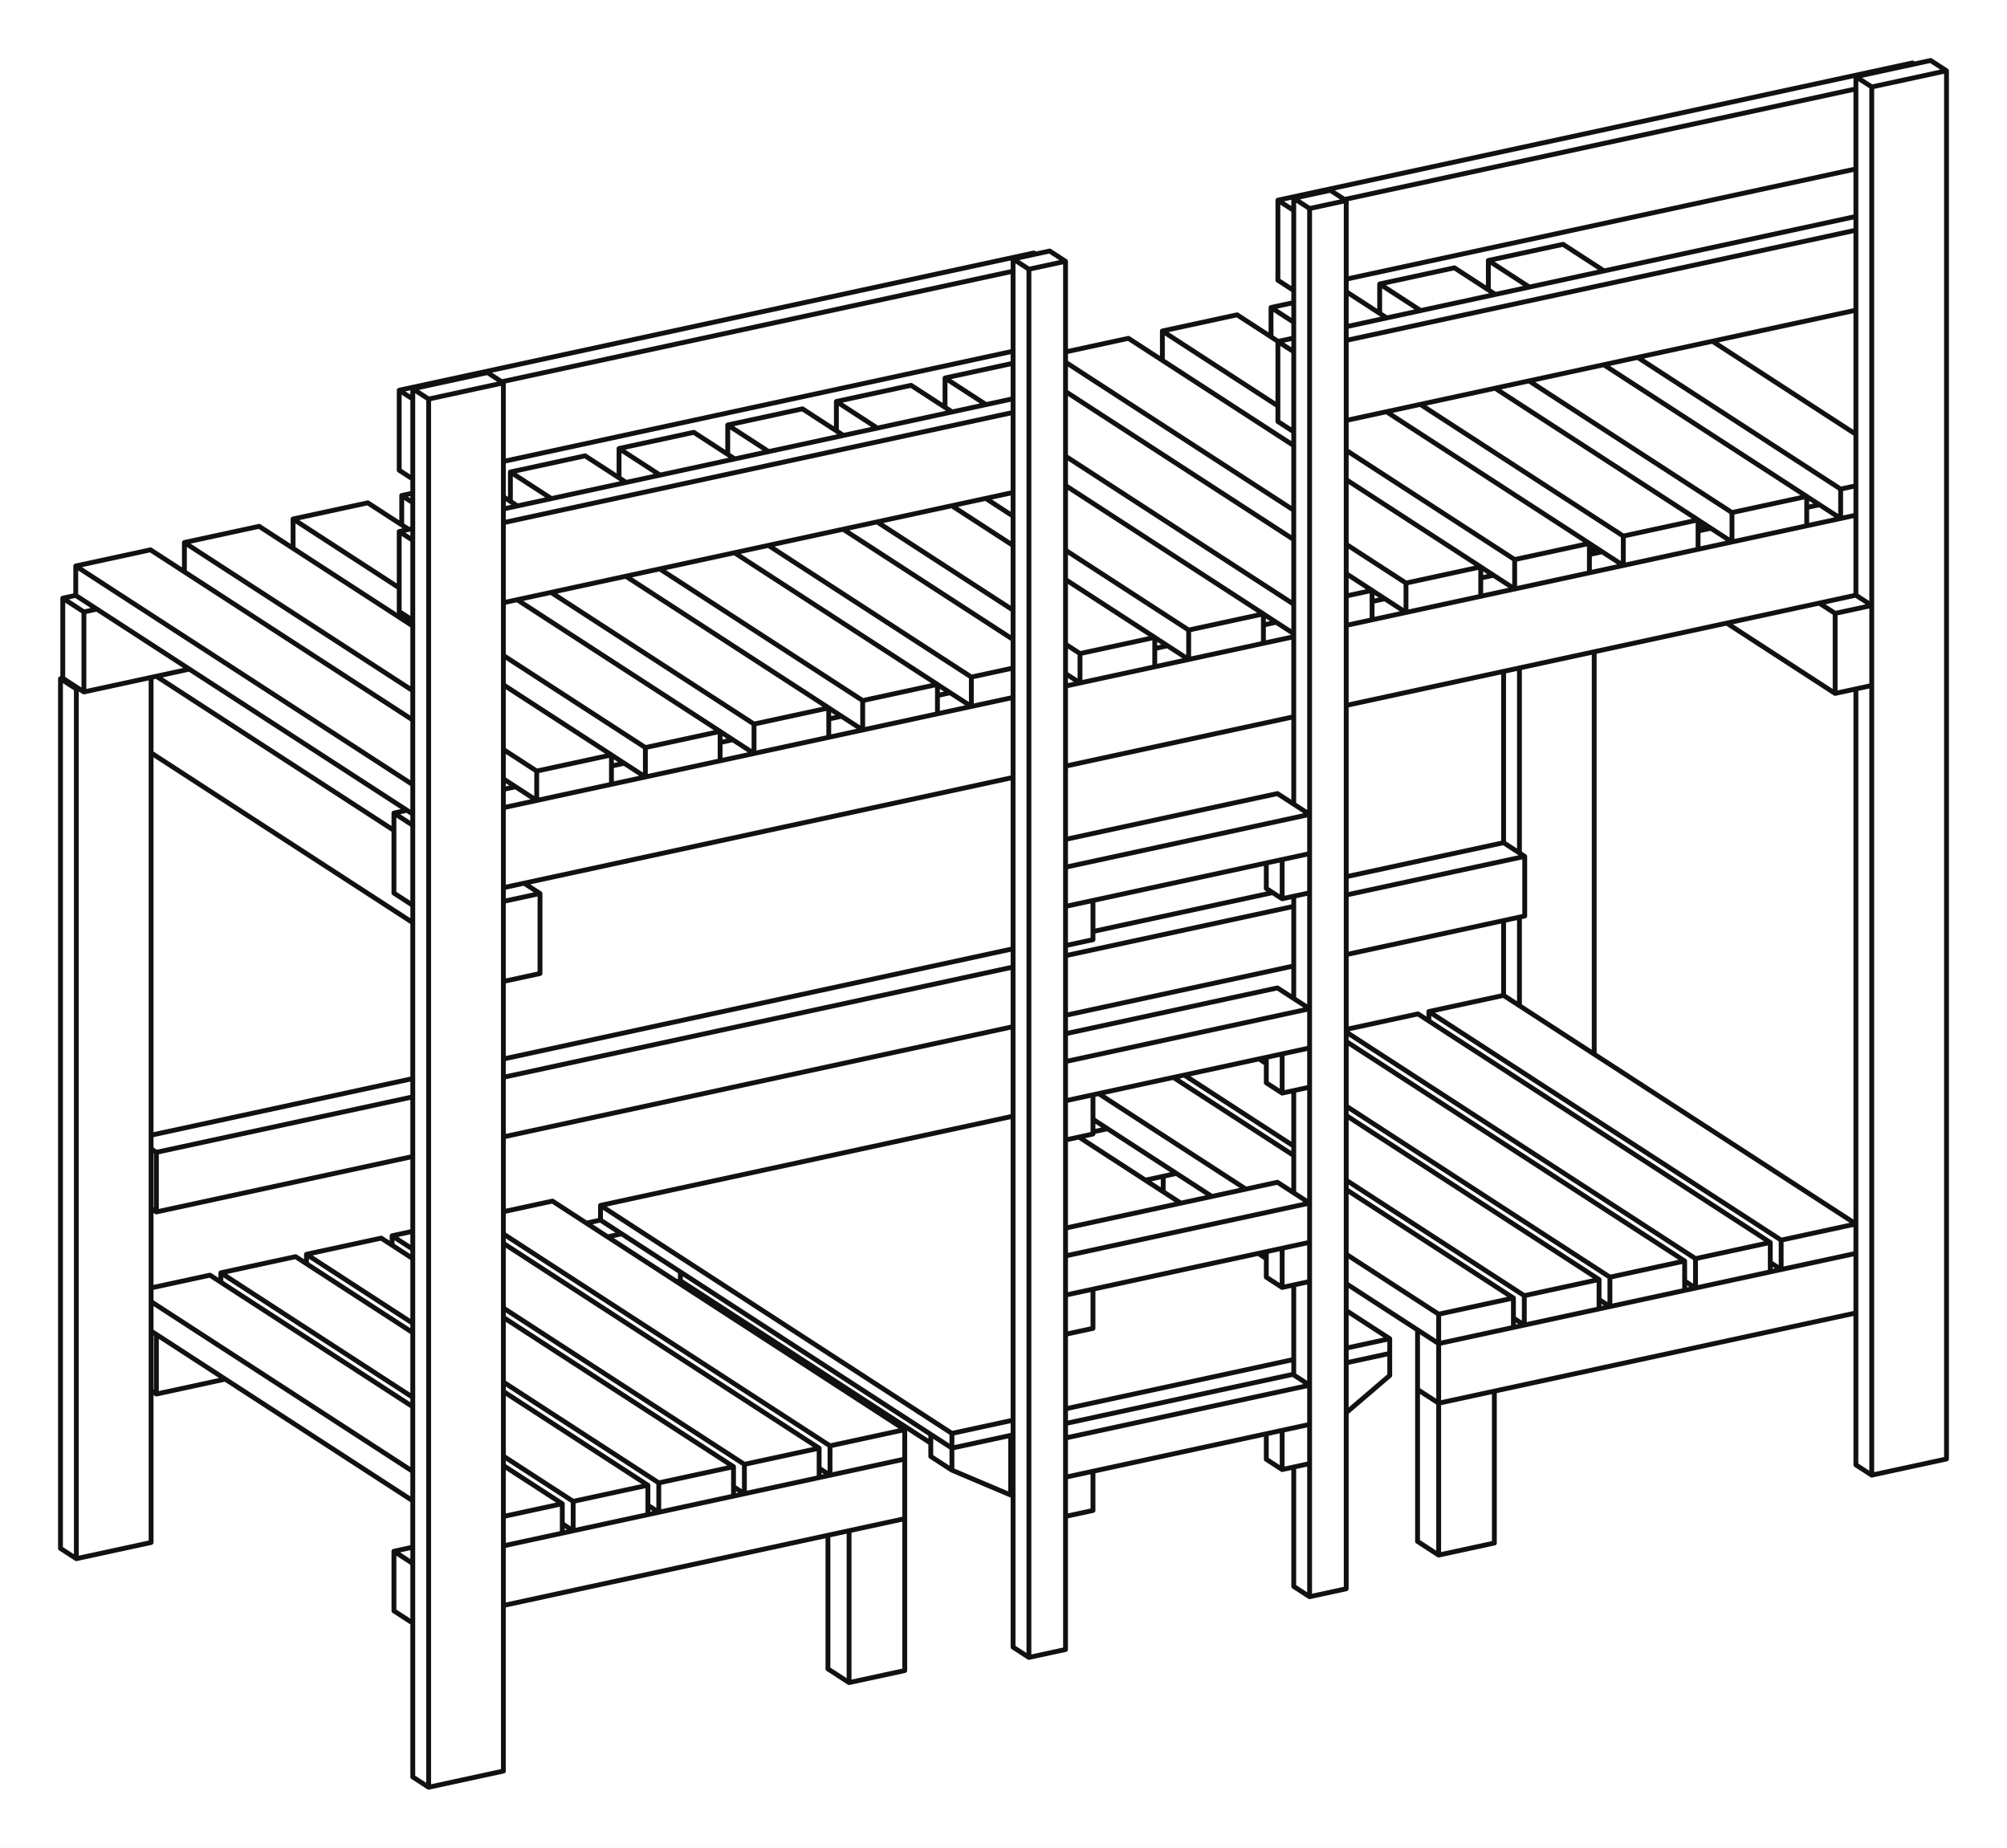
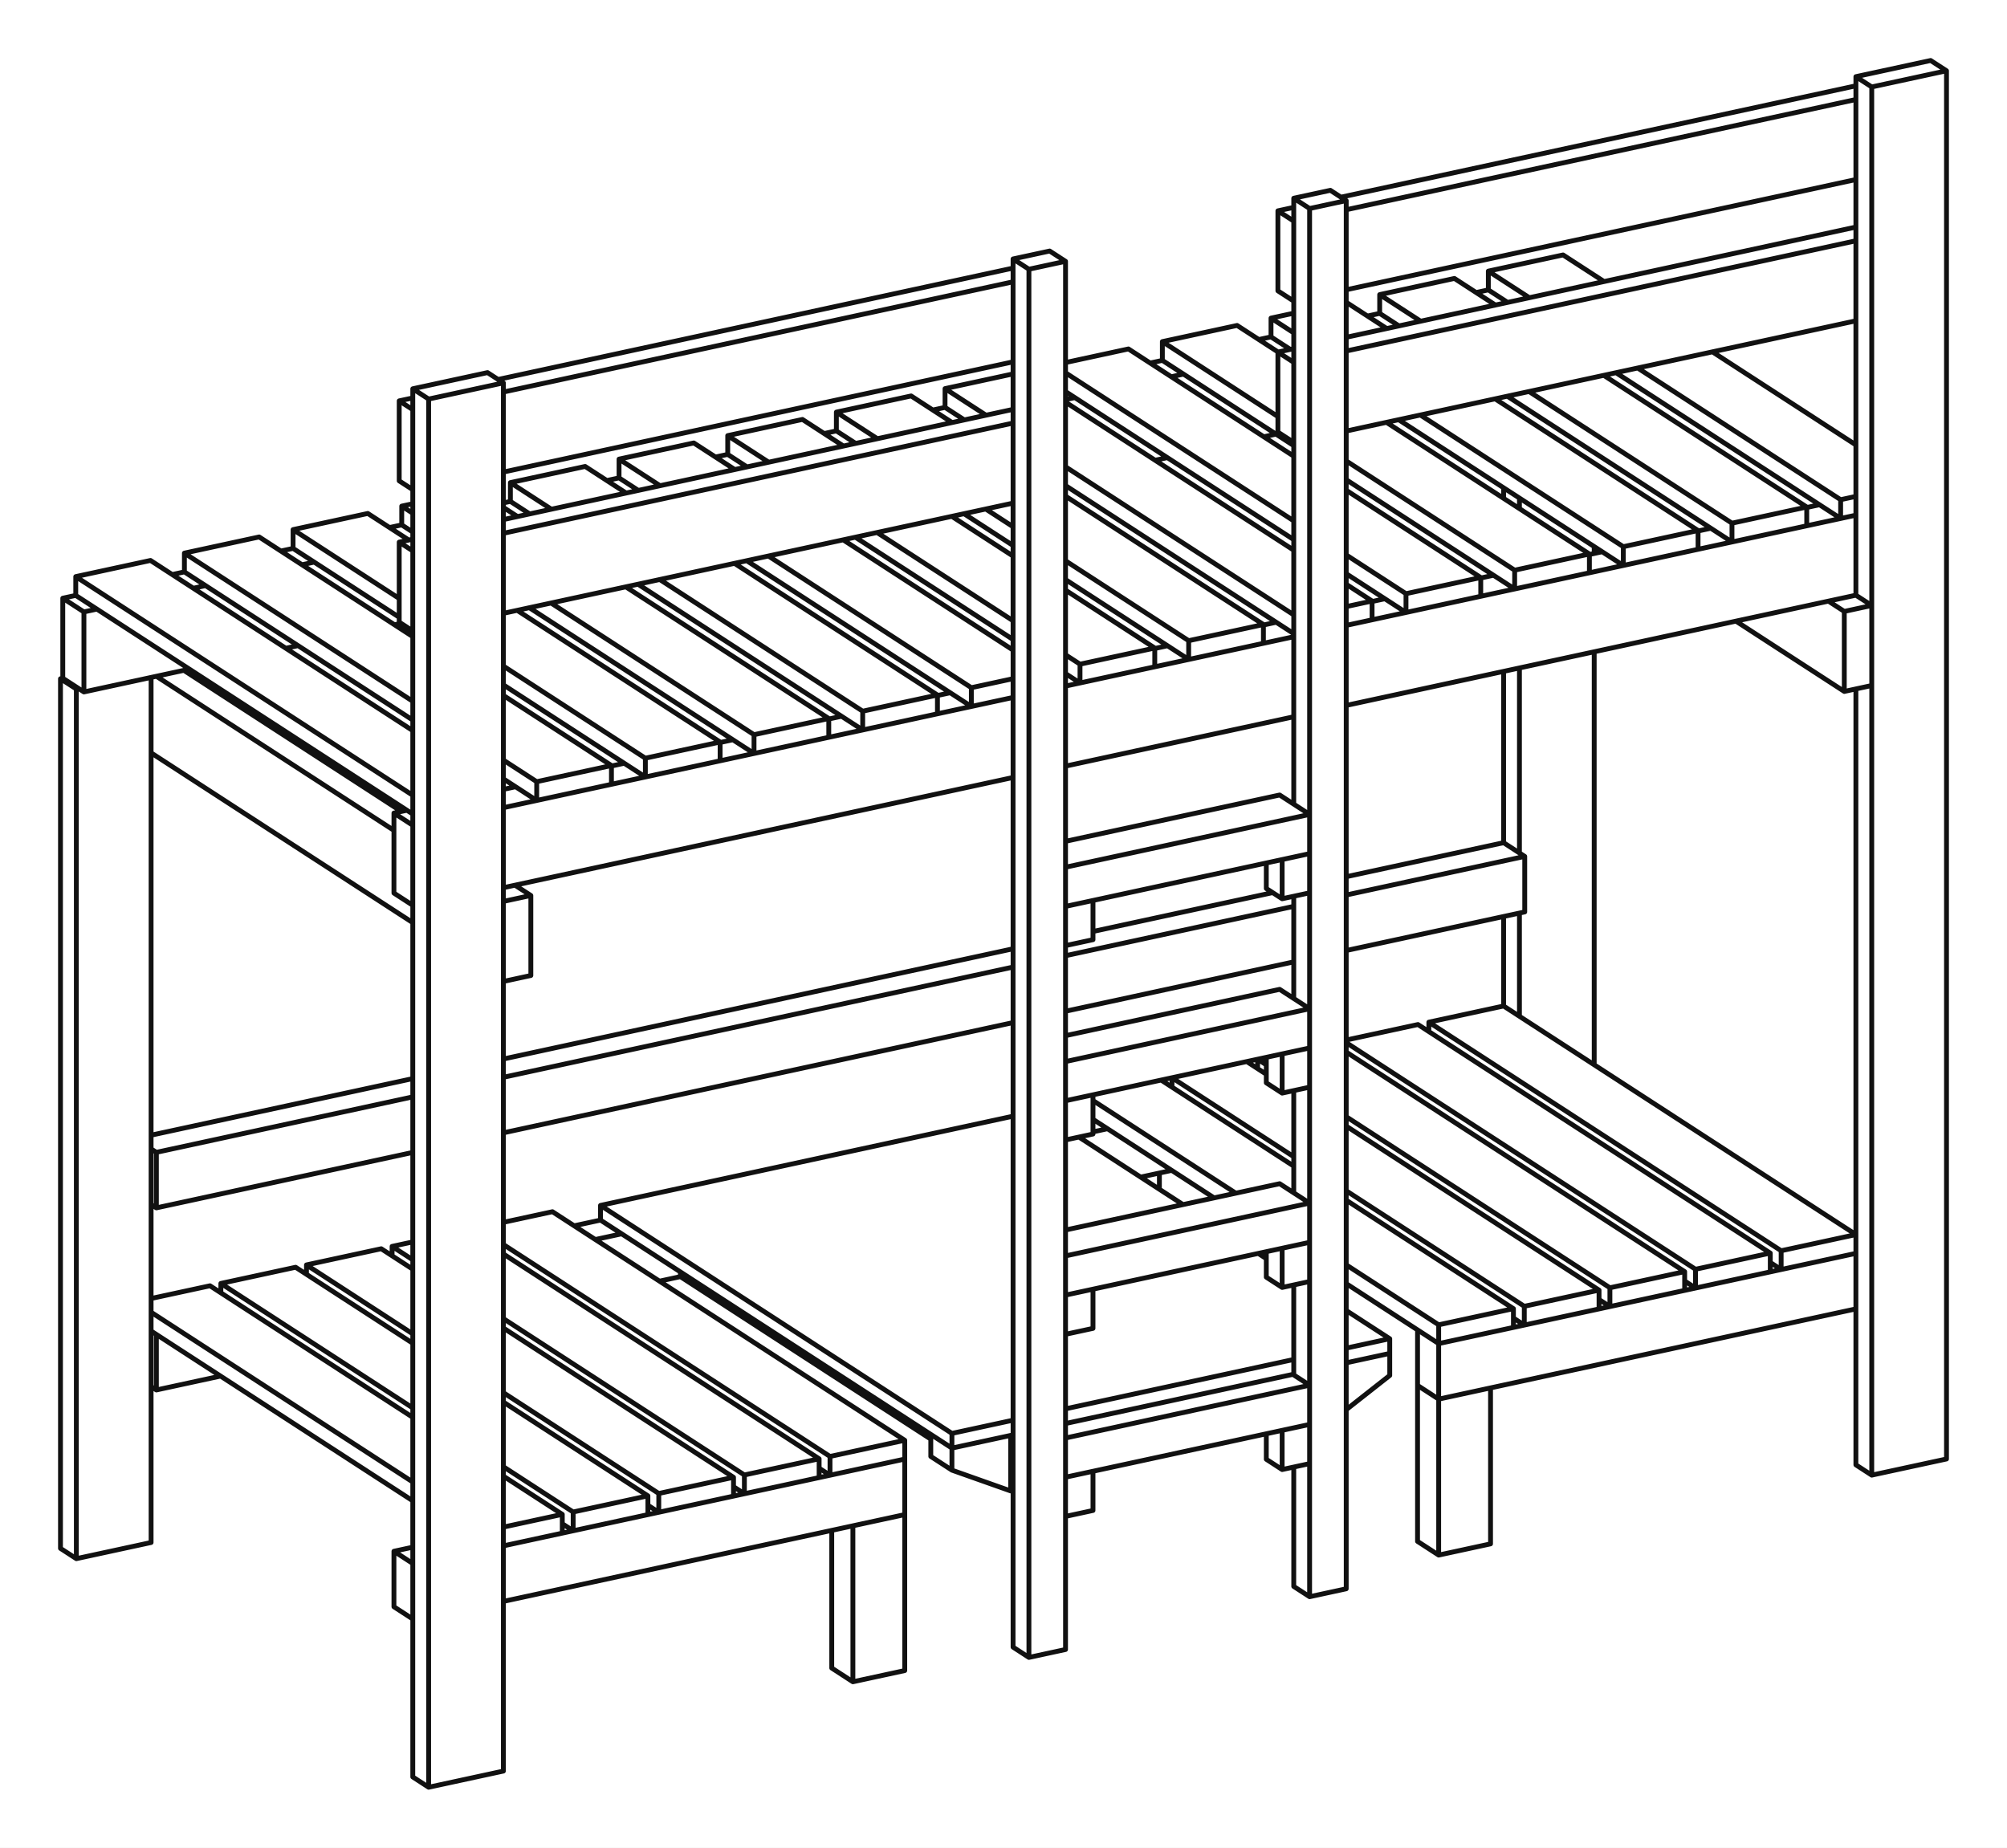
<svg xmlns="http://www.w3.org/2000/svg" viewBox="-1139.38 -919.23 2278.77 2098">
  <rect x="-1139.38" y="-919.23" width="2278.77" height="2098" fill="#ffffff" />
-   <path d="M-1068.1,-149.15 L-1068.1,-240.01 M-1068.1,-240.01 L-1044.1,-224.44 M-1044.1,-133.57 L-1044.1,-224.44 M-1068.1,-149.15 L-1044.1,-133.57 M-1053.37,-243.19 L-1068.1,-240.01 M-924.34,-159.47 L-1044.1,-133.57 M-1029.37,-227.62 L-1044.1,-224.44 M-692.1,94.82 L-692.1,3.95 M-692.1,3.95 L-670.7,17.84 M-692.1,94.82 L-670.7,108.7 M926.5,-346.12 L912,-342.98 M803.13,-319.43 L788.62,-316.3 M679.75,-292.75 L665.25,-289.61 M556.38,-266.07 L541.87,-262.93 M433,-239.38 L418.5,-236.25 M309.63,-212.7 L295.12,-209.56 M186.25,-186.02 L171.75,-182.88 M-60.5,-132.65 L-75,-129.51 M-183.87,-105.97 L-198.38,-102.83 M-307.25,-79.28 L-321.75,-76.15 M-430.62,-52.6 L-445.13,-49.46 M-554,-25.92 L-567.82,-22.93 M-677.37,0.77 L-692.1,3.95 M967.82,-243.43 L389.13,-118.27 M329.56,-105.39 L70.44,-49.34 M10.87,-36.46 L-567.82,88.7 M967.82,-334.29 L389.13,-209.13 M329.56,-196.25 L70.44,-140.21 M10.87,-127.32 L-567.82,-2.16 M635.37,-641.81 L681.92,-611.62 M804.95,-531.79 L967.82,-426.11 M550.5,-590.15 L550.5,-623.46 M550.5,-623.46 L597.05,-593.26 M720.08,-513.43 L950.5,-363.92 M950.5,-330.55 L950.5,-363.92 M912,-355.53 L950.5,-330.55 M635.37,-641.81 L550.5,-623.46 M967.82,-334.29 L950.5,-330.55 M967.82,-367.67 L950.5,-363.92 M512,-615.13 L558.54,-584.93 M681.57,-505.1 L912,-355.6 M912,-322.22 L912,-355.6 M427.13,-563.46 L427.13,-596.78 M427.13,-596.78 L473.67,-566.58 M596.7,-486.75 L827.13,-337.24 M827.13,-303.86 L827.13,-337.24 M788.62,-328.85 L827.13,-303.86 M512,-615.13 L427.13,-596.78 M912,-322.22 L827.13,-303.86 M912,-355.6 L827.13,-337.24 M389.13,-588.12 L435.17,-558.25 M558.2,-478.42 L788.62,-328.91 M788.62,-295.53 L788.62,-328.91 M303.75,-536.78 L303.75,-570.09 M303.75,-570.09 L329.56,-553.35 M473.33,-460.07 L703.75,-310.56 M703.75,-277.18 L703.75,-310.56 M665.25,-302.16 L703.75,-277.18 M329.56,-575.67 L303.75,-570.09 M788.62,-295.53 L703.75,-277.18 M788.62,-328.91 L703.75,-310.56 M265.25,-561.76 L311.79,-531.56 M434.82,-451.74 L665.25,-302.23 M665.25,-268.85 L665.25,-302.23 M180.38,-510.1 L180.38,-543.41 M180.38,-543.41 L311.56,-458.29 M389.13,-407.96 L580.38,-283.87 M580.38,-250.49 L580.38,-283.87 M541.87,-275.48 L580.38,-250.49 M265.25,-561.76 L180.38,-543.41 M665.25,-268.85 L580.38,-250.49 M665.25,-302.23 L580.38,-283.87 M141.87,-535.08 L329.56,-413.3 M389.13,-374.65 L541.87,-275.55 M541.87,-242.17 L541.87,-275.55 M70.44,-508.01 L329.56,-339.88 M389.13,-301.23 L457,-257.19 M457,-223.81 L457,-257.19 M418.5,-248.79 L457,-223.81 M141.87,-535.08 L70.44,-519.63 M541.87,-242.17 L457,-223.81 M541.87,-275.55 L457,-257.19 M70.44,-474.7 L329.56,-306.57 M389.13,-267.92 L418.5,-248.86 M418.5,-215.48 L418.5,-248.86 M-66.37,-456.73 L-66.37,-490.04 M-66.37,-490.04 L-19.83,-459.84 M70.44,-401.28 L329.56,-233.14 M295.12,-222.11 L329.56,-199.76 M10.87,-506.75 L-66.37,-490.04 M418.5,-215.48 L389.13,-209.13 M418.5,-248.86 L389.13,-242.51 M-104.88,-481.71 L-58.33,-451.51 M70.44,-367.96 L295.12,-222.18 M295.12,-188.8 L295.12,-222.18 M-189.75,-430.05 L-189.75,-463.36 M-189.75,-463.36 L-143.2,-433.16 M-20.17,-353.33 L10.87,-333.19 M70.44,-294.54 L210.25,-203.82 M210.25,-170.44 L210.25,-203.82 M171.75,-195.43 L210.25,-170.44 M-104.88,-481.71 L-189.75,-463.36 M295.12,-188.8 L210.25,-170.44 M295.12,-222.18 L210.25,-203.82 M-228.25,-455.03 L-181.71,-424.83 M-58.68,-345 L10.87,-299.88 M70.44,-261.23 L171.75,-195.5 M171.75,-162.12 L171.75,-195.5 M-313.12,-403.36 L-313.12,-436.67 M-313.12,-436.67 L-266.58,-406.48 M-143.55,-326.65 L10.87,-226.46 M70.44,-187.81 L86.88,-177.14 M86.88,-143.76 L86.88,-177.14 M70.44,-154.43 L86.88,-143.76 M-228.25,-455.03 L-313.12,-436.67 M171.75,-162.12 L86.88,-143.76 M171.75,-195.5 L86.88,-177.14 M-351.63,-428.35 L-305.08,-398.15 M-182.05,-318.32 L10.87,-193.15 M-436.5,-376.68 L-436.5,-409.99 M-436.5,-409.99 L-389.95,-379.79 M-266.92,-299.96 L-36.5,-150.46 M-36.5,-117.08 L-36.5,-150.46 M-75,-142.06 L-36.5,-117.08 M-351.63,-428.35 L-436.5,-409.99 M10.87,-127.32 L-36.5,-117.08 M10.87,-160.7 L-36.5,-150.46 M-475,-401.66 L-428.46,-371.46 M-305.43,-291.64 L-75,-142.13 M-75,-108.75 L-75,-142.13 M-559.87,-350 L-559.87,-383.31 M-559.87,-383.31 L-513.33,-353.11 M-390.3,-273.28 L-159.87,-123.77 M-159.87,-90.39 L-159.87,-123.77 M-198.38,-115.38 L-159.87,-90.39 M-475,-401.66 L-559.87,-383.31 M-75,-108.75 L-159.87,-90.39 M-75,-142.13 L-159.87,-123.77 M-567.82,-355.16 L-551.83,-344.78 M-428.8,-264.95 L-198.38,-115.44 M-198.38,-82.07 L-198.38,-115.44 M-683.25,-323.31 L-683.25,-356.62 M-683.25,-356.62 L-670.7,-348.48 M-513.67,-246.6 L-283.25,-97.09 M-283.25,-63.71 L-283.25,-97.09 M-321.75,-88.69 L-283.25,-63.71 M-670.7,-359.34 L-683.25,-356.62 M-198.38,-82.07 L-283.25,-63.71 M-198.38,-115.44 L-283.25,-97.09 M-721.75,-348.3 L-675.21,-318.1 M-552.18,-238.27 L-321.75,-88.76 M-321.75,-55.38 L-321.75,-88.76 M-806.62,-296.63 L-806.62,-329.94 M-806.62,-329.94 L-686.1,-251.74 M-567.82,-175 L-406.62,-70.41 M-406.62,-37.03 L-406.62,-70.41 M-445.13,-62.01 L-406.62,-37.03 M-721.75,-348.3 L-806.62,-329.94 M-321.75,-55.38 L-406.62,-37.03 M-321.75,-88.76 L-406.62,-70.41 M-845.13,-321.61 L-670.7,-208.43 M-567.82,-141.69 L-445.13,-62.08 M-445.13,-28.7 L-445.13,-62.08 M-930,-269.95 L-930,-303.26 M-930,-303.26 L-670.7,-135.01 M-567.82,-68.26 L-530,-43.72 M-530,-10.34 L-530,-43.72 M-567.82,-34.89 L-530,-10.34 M-845.13,-321.61 L-930,-303.26 M-445.13,-28.7 L-530,-10.34 M-445.13,-62.08 L-530,-43.72 M-968.5,-294.93 L-670.7,-101.7 M-1053.37,-243.19 L-1053.37,-276.57 M-1053.37,-276.57 L-670.7,-28.28 M-1053.37,-243.19 L-670.7,5.1 M-968.5,-294.93 L-1053.37,-276.57 M670.7,277.72 L670.7,-179.16 M670.7,-290.79 L670.7,-298.63 M567.82,210.97 L567.82,126.03 M567.82,37.59 L567.82,-156.92 M585.82,222.65 L585.82,122.14 M585.82,49.26 L585.82,-160.81 M1052.7,-850.55 L1070.7,-838.87 M1070.7,737.35 L1070.7,-838.87 M967.82,744.02 L967.82,-136.99 M967.82,-243.43 L967.82,-832.19 M967.82,-832.19 L985.82,-820.51 M985.82,755.7 L985.82,-820.51 M967.82,744.02 L985.82,755.7 M1052.7,-850.55 L967.82,-832.19 M1070.7,737.35 L985.82,755.7 M1070.7,-838.87 L985.82,-820.51 M-967.82,832.19 L-967.82,-150.07 M-1070.7,838.87 L-1070.7,-148.58 M-1070.7,-148.58 L-1052.7,-136.91 M-1052.7,850.55 L-1052.7,-136.91 M-1070.7,838.87 L-1052.7,850.55 M-1068.1,-149.15 L-1070.7,-148.58 M-967.82,832.19 L-1052.7,850.55 M-1050.1,-137.47 L-1052.7,-136.91 M-585.82,-496.17 L-567.82,-484.49 M-567.82,1091.72 L-567.82,-484.49 M-670.7,1098.4 L-670.7,-477.81 M-670.7,-477.81 L-652.7,-466.13 M-652.7,1110.08 L-652.7,-466.13 M-670.7,1098.4 L-652.7,1110.08 M-585.82,-496.17 L-670.7,-477.81 M-567.82,1091.72 L-652.7,1110.08 M-567.82,-484.49 L-652.7,-466.13 M967.82,-243.43 L985.82,-231.75 M985.82,-140.88 L985.82,-231.75 M788.62,-323.74 L797.22,-318.16 M926.26,-234.44 L944.26,-222.76 M944.26,-131.89 L944.26,-222.76 M821.22,-211.72 L944.26,-131.89 M985.82,-140.88 L944.26,-131.89 M985.82,-231.75 L944.26,-222.76 M-544.26,83.6 L-526.26,95.28 M-526.26,186.15 L-526.26,95.28 M-961.82,-151.37 L-692.1,23.64 M-567.82,195.14 L-567.82,104.27 M-967.82,-64.4 L-670.7,128.39 M-526.26,186.15 L-567.82,195.14 M-526.26,95.28 L-567.82,104.27 M371.13,-703.14 L389.13,-691.46 M389.13,884.75 L389.13,-691.46 M329.56,882.07 L329.56,746.51 M329.56,641.93 L329.56,539.74 M329.56,435.16 L329.56,319.08 M329.56,214.49 L329.56,98.41 M329.56,-6.18 L329.56,-694.15 M329.56,-694.15 L347.56,-682.47 M347.56,893.74 L347.56,-682.47 M329.56,882.07 L347.56,893.74 M371.13,-703.14 L329.56,-694.15 M389.13,884.75 L347.56,893.74 M389.13,-691.46 L347.56,-682.47 M52.44,-634.21 L70.44,-622.53 M70.44,953.68 L70.44,-622.53 M10.87,950.99 L10.87,-625.22 M10.87,-625.22 L28.87,-613.54 M28.87,962.67 L28.87,-613.54 M10.87,950.99 L28.87,962.67 M52.44,-634.21 L10.87,-625.22 M70.44,953.68 L28.87,962.67 M70.44,-622.53 L28.87,-613.54 M347.56,742.61 L347.56,698.11 M298.39,737.68 L298.39,708.74 M316.39,749.36 L316.39,704.85 M298.39,737.68 L316.39,749.36 M347.56,742.61 L316.39,749.36 M347.56,698.11 L316.39,704.85 M101.61,795.81 L101.61,751.3 M70.44,802.55 L70.44,758.05 M101.61,795.81 L70.44,802.55 M101.61,751.3 L70.44,758.05 M328.56,641.28 L347.56,653.6 M347.56,698.11 L347.56,653.6 M70.44,758.05 L70.44,713.54 M347.56,698.11 L70.44,758.05 M347.56,653.6 L70.44,713.54 M347.56,535.85 L347.56,491.35 M298.39,530.92 L298.39,501.98 M316.39,542.59 L316.39,498.09 M298.39,530.92 L316.39,542.59 M347.56,535.85 L316.39,542.59 M347.56,491.35 L316.39,498.09 M101.61,589.05 L101.61,544.54 M70.44,595.79 L70.44,551.28 M101.61,589.05 L70.44,595.79 M101.61,544.54 L70.44,551.28 M311.06,423.16 L347.56,446.84 M347.56,491.35 L347.56,446.84 M70.44,551.28 L70.44,506.78 M311.06,423.16 L70.44,475.2 M347.56,491.35 L70.44,551.28 M347.56,446.84 L70.44,506.78 M347.56,315.18 L347.56,270.68 M298.39,310.25 L298.39,281.31 M316.39,321.93 L316.39,277.42 M298.39,310.25 L316.39,321.93 M347.56,315.18 L316.39,321.93 M347.56,270.68 L316.39,277.42 M101.61,368.38 L101.61,323.87 M70.44,375.12 L70.44,330.61 M101.61,368.38 L70.44,375.12 M101.61,323.87 L70.44,330.61 M311.06,202.49 L347.56,226.17 M347.56,270.68 L347.56,226.17 M70.44,330.61 L70.44,286.11 M311.06,202.49 L70.44,254.53 M347.56,270.68 L70.44,330.61 M347.56,226.17 L70.44,286.11 M347.56,94.51 L347.56,50.01 M298.39,89.58 L298.39,60.64 M316.39,101.26 L316.39,56.75 M298.39,89.58 L316.39,101.26 M347.56,94.51 L316.39,101.26 M347.56,50.01 L316.39,56.75 M101.61,147.71 L101.61,103.2 M70.44,154.45 L70.44,109.94 M101.61,147.71 L70.44,154.45 M101.61,103.2 L70.44,109.94 M311.06,-18.18 L347.56,5.5 M347.56,50.01 L347.56,5.5 M70.44,109.94 L70.44,65.44 M311.06,-18.18 L70.44,33.86 M347.56,50.01 L70.44,109.94 M347.56,5.5 L70.44,65.44 M311.56,-440.65 L311.56,-531.52 M311.56,-531.52 L329.56,-519.84 M329.56,-428.97 L329.56,-519.84 M311.56,-440.65 L329.56,-428.97 M967.82,-673.45 L389.13,-548.29 M329.56,-535.41 L311.56,-531.52 M967.82,-567.01 L389.13,-441.86 M967.82,-657.88 L389.13,-532.72 M-686.1,-224.88 L-686.1,-315.74 M-686.1,-315.74 L-670.7,-305.75 M-686.1,-224.88 L-670.7,-214.88 M10.87,-466.48 L-567.82,-341.32 M-670.7,-319.07 L-686.1,-315.74 M10.87,-360.04 L-567.82,-234.89 M10.87,-450.91 L-567.82,-325.75 M1032.1,-847.75 L1034.02,-846.51 M311.56,-601.05 L311.56,-691.92 M311.56,-691.92 L329.56,-680.24 M329.56,-589.38 L329.56,-680.24 M311.56,-601.05 L329.56,-589.38 M1032.1,-847.75 L311.56,-691.92 M967.82,-727.42 L389.13,-602.26 M967.82,-818.28 L387.21,-692.71 M34.44,-631.98 L36.36,-630.73 M-686.1,-385.28 L-686.1,-476.14 M-686.1,-476.14 L-670.7,-466.15 M-686.1,-385.28 L-670.7,-375.29 M34.44,-631.98 L-686.1,-476.14 M10.87,-520.45 L-567.82,-395.29 M10.87,-611.31 L-569.75,-485.74 M-967.82,592.05 L-961.82,595.94 M-961.82,663.63 L-961.82,595.94 M-967.82,659.73 L-961.82,663.63 M-457.55,466.11 L-473.53,469.57 M196.35,413.14 L161.08,420.77 M-366.87,534.95 L-371.29,535.91 M-883.59,646.71 L-961.82,663.63 M118.11,362.37 L101.61,365.94 M-433.55,481.69 L-449.53,485.14 M181.33,433.91 L181.33,416.39 M181.33,416.39 L161.08,420.77 M470.11,658.45 L470.11,590.77 M470.11,590.77 L494.11,606.34 M494.11,674.02 L494.11,606.34 M470.11,658.45 L494.11,674.02 M967.82,571.57 L494.11,674.02 M967.82,503.88 L494.11,606.34 M-112.11,805.13 L-112.11,737.45 M-692.1,909.81 L-692.1,842.13 M-692.1,842.13 L-670.7,856.01 M-692.1,909.81 L-670.7,923.7 M-670.7,837.5 L-692.1,842.13 M-112.11,805.13 L-567.82,903.7 M-112.11,737.45 L-567.82,836.01 M557.33,832.8 L557.33,660.35 M470.11,830.91 L470.11,658.45 M470.11,658.45 L494.11,674.02 M494.11,846.48 L494.11,674.02 M470.11,830.91 L494.11,846.48 M557.33,832.8 L494.11,846.48 M557.33,660.35 L494.11,674.02 M-112.11,977.59 L-112.11,805.13 M-199.33,975.69 L-199.33,824 M-175.33,991.26 L-175.33,818.81 M-199.33,975.69 L-175.33,991.26 M-112.11,977.59 L-175.33,991.26 M-112.11,805.13 L-175.33,818.81 M567.82,210.97 L967.82,470.5 M967.82,503.88 L967.82,470.5 M482.95,240 L482.95,229.32 M482.95,229.32 L882.95,488.86 M882.95,522.24 L882.95,488.86 M870.61,514.23 L882.95,522.24 M567.82,210.97 L482.95,229.32 M967.82,503.88 L882.95,522.24 M967.82,470.5 L882.95,488.86 M470.61,231.99 L870.61,491.53 M870.61,524.91 L870.61,491.53 M389.13,252.55 L785.74,509.88 M785.74,543.26 L785.74,509.88 M773.4,535.26 L785.74,543.26 M470.61,231.99 L389.13,249.62 M870.61,524.91 L785.74,543.26 M870.61,491.53 L785.74,509.88 M389.13,263.23 L773.4,512.55 M773.4,545.93 L773.4,512.55 M389.13,336.65 L688.53,530.91 M688.53,564.29 L688.53,530.91 M676.19,556.28 L688.53,564.29 M773.4,545.93 L688.53,564.29 M773.4,512.55 L688.53,530.91 M290.14,283.1 L298.39,288.45 M389.13,347.32 L676.19,533.58 M676.19,566.96 L676.19,533.58 M205.27,301.45 L329.56,382.1 M389.13,420.75 L591.32,551.93 M591.32,585.31 L591.32,551.93 M578.98,577.31 L591.32,585.31 M676.19,566.96 L591.32,585.31 M676.19,533.58 L591.32,551.93 M192.93,304.12 L329.56,392.77 M389.13,431.42 L578.98,554.6 M578.98,587.98 L578.98,554.6 M108.06,322.48 L275.19,430.92 M389.13,504.85 L494.11,572.96 M494.11,606.34 L494.11,572.96 M101.61,351.67 L236.61,439.26 M389.13,538.23 L494.11,606.34 M578.98,587.98 L494.11,606.34 M578.98,554.6 L494.11,572.96 M-900.95,528.64 L-670.7,678.04 M-567.82,744.78 L-500.95,788.17 M-500.95,821.55 L-500.95,788.17 M-967.82,558.67 L-670.7,751.46 M-967.82,592.05 L-670.7,784.84 M-900.95,528.64 L-967.82,543.1 M-500.95,821.55 L-567.82,836.01 M-500.95,788.17 L-567.82,802.63 M-803.74,507.61 L-670.7,593.94 M-567.82,660.68 L-403.74,767.15 M-403.74,800.52 L-403.74,767.15 M-888.61,536.64 L-888.61,525.97 M-888.61,525.97 L-670.7,667.36 M-567.82,734.11 L-488.61,785.5 M-488.61,818.88 L-488.61,785.5 M-500.95,810.87 L-488.61,818.88 M-803.74,507.61 L-888.61,525.97 M-403.74,800.52 L-488.61,818.88 M-403.74,767.15 L-488.61,785.5 M-706.53,486.59 L-670.7,509.84 M-567.82,576.58 L-306.53,746.12 M-306.53,779.5 L-306.53,746.12 M-791.4,515.62 L-791.4,504.94 M-791.4,504.94 L-670.7,583.26 M-567.82,650.01 L-391.4,764.48 M-391.4,797.86 L-391.4,764.48 M-403.74,789.85 L-391.4,797.86 M-706.53,486.59 L-791.4,504.94 M-306.53,779.5 L-391.4,797.86 M-306.53,746.12 L-391.4,764.48 M-567.82,492.48 L-209.32,725.1 M-209.32,758.47 L-209.32,725.1 M-694.19,494.59 L-694.19,483.92 M-694.19,483.92 L-670.7,499.16 M-567.82,565.91 L-294.19,743.45 M-294.19,776.83 L-294.19,743.45 M-306.53,768.82 L-294.19,776.83 M-670.7,478.84 L-694.19,483.92 M-209.32,758.47 L-294.19,776.83 M-209.32,725.1 L-294.19,743.45 M-512.11,444.54 L-112.11,704.07 M-112.11,737.45 L-112.11,704.07 M-567.82,481.81 L-196.98,722.43 M-196.98,755.81 L-196.98,722.43 M-209.32,747.8 L-196.98,755.81 M-512.11,444.54 L-567.82,456.59 M-112.11,737.45 L-196.98,755.81 M-112.11,704.07 L-196.98,722.43 M567.82,37.59 L591.82,53.16 M591.82,120.84 L591.82,53.16 M-967.82,385.29 L-961.82,389.18 M-961.82,456.86 L-961.82,389.18 M-967.82,452.97 L-961.82,456.86 M567.82,37.59 L389.13,76.23 M305.65,94.29 L101.61,138.42 M10.87,158.04 L-567.82,283.2 M-670.7,305.45 L-967.82,369.71 M591.82,120.84 L389.13,164.68 M329.56,177.56 L70.44,233.61 M10.87,246.49 L-567.82,371.65 M-670.7,393.9 L-961.82,456.86 M591.82,53.16 L389.13,97 M329.56,109.88 L70.44,165.92 M10.87,178.81 L-567.82,303.97 M-670.7,326.21 L-961.82,389.18 M85.65,371.83 L201.34,446.89 M289.29,503.95 L298.39,509.86 M389.13,568.74 L438.55,600.8 M438.55,617.49 L438.55,600.8 M-457.55,466.11 L-457.55,449.43 M-457.55,449.43 L-58.55,708.31 M-58.55,725 L-58.55,708.31 M-457.55,466.11 L-58.55,725 M10.87,348.12 L-457.55,449.43 M438.55,617.49 L389.13,628.18 M329.56,641.06 L70.44,697.1 M10.87,709.99 L-58.55,725 M438.55,600.8 L389.13,611.49 M329.56,624.37 L70.44,680.41 M10.87,693.3 L-58.55,708.31 M-366.87,534.95 L-366.87,524.95 M8.13,778.26 L8.13,710.58 M-366.87,534.95 L-82.55,719.42 M10.87,777.67 L8.13,778.26 M10.87,709.99 L8.13,710.58 M438.55,642.52 L438.55,617.49 M438.55,617.49 L389.13,628.18 M438.55,642.52 L389.13,684.82 M8.13,778.26 L8.13,710.58 M-82.55,734.46 L-82.55,709.43 M8.13,710.58 L-58.55,725 M-82.55,709.43 L-58.55,725 M8.13,778.26 L-58.55,750.03 M-58.55,750.03 L-58.55,725 M-58.55,750.03 L-82.55,734.46" fill="none" stroke="#111111" stroke-width="5.5" stroke-linecap="round" stroke-linejoin="round" />
+   <path d="M-1068.1,-149.15 L-1068.1,-240.01 M-1068.1,-240.01 L-1044.1,-224.44 M-1044.1,-133.57 L-1044.1,-224.44 M-1068.1,-149.15 L-1044.1,-133.57 M550.5,-590.08 L536.65,-587.08 M427.13,-563.4 L413.27,-560.4 M303.75,-536.71 L289.9,-533.72 M180.38,-510.03 L166.52,-507.03 M-66.37,-456.66 L-80.23,-453.67 M-189.75,-429.98 L-203.6,-426.98 M-313.12,-403.3 L-326.98,-400.3 M-436.5,-376.61 L-450.35,-373.62 M-559.87,-349.93 L-567.82,-348.21 M-683.25,-323.25 L-697.1,-320.25 M-806.62,-296.56 L-820.48,-293.57 M-930,-269.88 L-943.85,-266.88 M-1053.37,-243.19 L-1068.1,-240.01 M309.41,-426.31 L295.55,-423.31 M186.03,-399.63 L172.18,-396.63 M-683.99,-211.46 L-691.45,-209.85 M-800.97,-186.16 L-814.82,-183.16 M-924.34,-159.47 L-1044.1,-133.57 M204.38,-494.46 L190.52,-491.46 M81,-467.77 L70.44,-465.49 M-782.62,-280.99 L-796.48,-277.99 M-906,-254.31 L-919.85,-251.31 M-1029.37,-227.62 L-1044.1,-224.44 M-692.1,94.82 L-692.1,3.95 M-692.1,3.95 L-670.7,17.84 M-692.1,94.82 L-670.7,108.7 M926.5,-346.12 L912,-342.98 M803.13,-319.43 L788.62,-316.3 M679.75,-292.75 L665.25,-289.61 M556.38,-266.07 L541.87,-262.93 M433,-239.38 L418.5,-236.25 M309.63,-212.7 L295.12,-209.56 M186.25,-186.02 L171.75,-182.88 M-60.5,-132.65 L-75,-129.51 M-183.87,-105.97 L-198.38,-102.83 M-307.25,-79.28 L-321.75,-76.15 M-430.62,-52.6 L-445.13,-49.46 M-554,-25.92 L-567.82,-22.93 M-677.37,0.77 L-692.1,3.95 M967.82,-243.43 L389.13,-118.27 M329.56,-105.39 L70.44,-49.34 M10.87,-36.46 L-567.82,88.7 M967.82,-334.29 L389.13,-209.13 M329.56,-196.25 L70.44,-140.21 M10.87,-127.32 L-567.82,-2.16 M635.37,-629.76 L681.92,-599.56 M804.95,-519.73 L967.82,-414.06 M550.5,-590.08 L550.5,-611.41 M550.5,-611.41 L597.05,-581.21 M720.08,-501.38 L950.5,-351.87 M950.5,-330.55 L950.5,-351.87 M550.5,-590.08 L572.4,-575.87 M695.43,-496.05 L950.5,-330.55 M635.37,-629.76 L550.5,-611.41 M967.82,-334.29 L950.5,-330.55 M967.82,-355.62 L950.5,-351.87 M512,-603.08 L558.54,-572.88 M681.57,-493.05 L912,-343.54 M912,-322.22 L912,-343.54 M427.13,-563.4 L427.13,-584.72 M427.13,-584.72 L473.67,-554.52 M596.7,-474.7 L827.13,-325.19 M827.13,-303.86 L827.13,-325.19 M427.13,-563.4 L449.02,-549.19 M572.05,-469.36 L827.13,-303.86 M512,-603.08 L427.13,-584.72 M912,-322.22 L827.13,-303.86 M912,-343.54 L827.13,-325.19 M389.13,-576.06 L435.17,-546.19 M558.2,-466.37 L788.62,-316.86 M788.62,-295.53 L788.62,-316.86 M303.75,-536.71 L303.75,-558.04 M303.75,-558.04 L329.56,-541.29 M473.33,-448.01 L703.75,-298.5 M703.75,-277.18 L703.75,-298.5 M303.75,-536.71 L325.65,-522.51 M448.68,-442.68 L703.75,-277.18 M329.56,-563.62 L303.75,-558.04 M788.62,-295.53 L703.75,-277.18 M788.62,-316.86 L703.75,-298.5 M265.25,-549.71 L311.79,-519.51 M434.82,-439.68 L665.25,-290.18 M665.25,-268.85 L665.25,-290.18 M180.38,-510.03 L180.38,-531.36 M180.38,-531.36 L311.56,-446.24 M389.13,-395.91 L580.38,-271.82 M580.38,-250.49 L580.38,-271.82 M180.38,-510.03 L329.56,-413.23 M389.13,-374.58 L580.38,-250.49 M265.25,-549.71 L180.38,-531.36 M665.25,-268.85 L580.38,-250.49 M665.25,-290.18 L580.38,-271.82 M141.87,-523.03 L329.56,-401.25 M389.13,-362.6 L541.87,-263.49 M541.87,-242.17 L541.87,-263.49 M70.44,-495.96 L329.56,-327.82 M389.13,-289.17 L457,-245.14 M457,-223.81 L457,-245.14 M70.44,-474.63 L329.56,-306.5 M389.13,-267.85 L457,-223.81 M141.87,-523.03 L70.44,-507.58 M541.87,-242.17 L457,-223.81 M541.87,-263.49 L457,-245.14 M70.44,-462.64 L329.56,-294.51 M389.13,-255.86 L418.5,-236.81 M418.5,-215.48 L418.5,-236.81 M-66.37,-456.66 L-66.37,-477.99 M-66.37,-477.99 L-19.83,-447.79 M70.44,-389.22 L329.56,-221.09 M-66.37,-456.66 L-44.48,-442.46 M70.44,-367.9 L329.56,-199.76 M10.87,-494.69 L-66.37,-477.99 M418.5,-215.48 L389.13,-209.13 M418.5,-236.81 L389.13,-230.46 M-104.88,-469.66 L-58.33,-439.46 M70.44,-355.91 L295.12,-210.13 M295.12,-188.8 L295.12,-210.13 M-189.75,-429.98 L-189.75,-451.3 M-189.75,-451.3 L-143.2,-421.11 M-20.17,-341.28 L10.87,-321.14 M70.44,-282.49 L210.25,-191.77 M210.25,-170.44 L210.25,-191.77 M-189.75,-429.98 L-167.85,-415.77 M-44.82,-335.95 L10.87,-299.81 M70.44,-261.16 L210.25,-170.44 M-104.88,-469.66 L-189.75,-451.3 M295.12,-188.8 L210.25,-170.44 M295.12,-210.13 L210.25,-191.77 M-228.25,-442.98 L-181.71,-412.78 M-58.68,-332.95 L10.87,-287.83 M70.44,-249.18 L171.75,-183.44 M171.75,-162.12 L171.75,-183.44 M-313.12,-403.3 L-313.12,-424.62 M-313.12,-424.62 L-266.58,-394.42 M-143.55,-314.59 L10.87,-214.4 M70.44,-175.75 L86.88,-165.09 M86.88,-143.76 L86.88,-165.09 M-313.12,-403.3 L-291.23,-389.09 M-168.2,-309.26 L10.87,-193.08 M70.44,-154.43 L86.88,-143.76 M-228.25,-442.98 L-313.12,-424.62 M171.75,-162.12 L86.88,-143.76 M171.75,-183.44 L86.88,-165.09 M-351.63,-416.29 L-305.08,-386.09 M-182.05,-306.27 L10.87,-181.09 M-436.5,-376.61 L-436.5,-397.94 M-436.5,-397.94 L-389.95,-367.74 M-266.92,-287.91 L-36.5,-138.4 M-36.5,-117.08 L-36.5,-138.4 M-436.5,-376.61 L-414.6,-362.41 M-291.57,-282.58 L-36.5,-117.08 M-351.63,-416.29 L-436.5,-397.94 M10.87,-127.32 L-36.5,-117.08 M10.87,-148.65 L-36.5,-138.4 M-475,-389.61 L-428.46,-359.41 M-305.43,-279.58 L-75,-130.07 M-75,-108.75 L-75,-130.07 M-559.87,-349.93 L-559.87,-371.25 M-559.87,-371.25 L-513.33,-341.05 M-390.3,-261.23 L-159.87,-111.72 M-159.87,-90.39 L-159.87,-111.72 M-559.87,-349.93 L-537.98,-335.72 M-414.95,-255.9 L-159.87,-90.39 M-475,-389.61 L-559.87,-371.25 M-75,-108.75 L-159.87,-90.39 M-75,-130.07 L-159.87,-111.72 M-567.82,-343.1 L-551.83,-332.73 M-428.8,-252.9 L-198.38,-103.39 M-198.38,-82.07 L-198.38,-103.39 M-683.25,-323.25 L-683.25,-344.57 M-683.25,-344.57 L-670.7,-336.43 M-513.67,-234.54 L-283.25,-85.04 M-283.25,-63.71 L-283.25,-85.04 M-683.25,-323.25 L-670.7,-315.1 M-538.32,-229.21 L-283.25,-63.71 M-670.7,-347.29 L-683.25,-344.57 M-198.38,-82.07 L-283.25,-63.71 M-198.38,-103.39 L-283.25,-85.04 M-721.75,-336.24 L-675.21,-306.04 M-552.18,-226.22 L-321.75,-76.71 M-321.75,-55.38 L-321.75,-76.71 M-806.62,-296.56 L-806.62,-317.89 M-806.62,-317.89 L-686.1,-239.68 M-567.82,-162.95 L-406.62,-58.35 M-406.62,-37.03 L-406.62,-58.35 M-806.62,-296.56 L-686.1,-218.36 M-567.82,-141.62 L-406.62,-37.03 M-721.75,-336.24 L-806.62,-317.89 M-321.75,-55.38 L-406.62,-37.03 M-321.75,-76.71 L-406.62,-58.35 M-845.13,-309.56 L-670.7,-196.38 M-567.82,-129.63 L-445.13,-50.02 M-445.13,-28.7 L-445.13,-50.02 M-930,-269.88 L-930,-291.2 M-930,-291.2 L-670.7,-122.96 M-567.82,-56.21 L-530,-31.67 M-530,-10.34 L-530,-31.67 M-930,-269.88 L-670.7,-101.63 M-567.82,-34.89 L-530,-10.34 M-845.13,-309.56 L-930,-291.2 M-445.13,-28.7 L-530,-10.34 M-445.13,-50.02 L-530,-31.67 M-968.5,-282.88 L-670.7,-89.65 M-1053.37,-243.19 L-1053.37,-264.52 M-1053.37,-264.52 L-670.7,-16.22 M-1053.37,-243.19 L-670.7,5.1 M-968.5,-282.88 L-1053.37,-264.52 M670.7,289.77 L670.7,-179.16 M670.7,-290.79 L670.7,-298.63 M567.82,223.02 L567.82,121.4 M567.82,37.59 L567.82,-156.92 M567.82,-353.39 L567.82,-365.37 M585.82,234.7 L585.82,117.5 M585.82,49.26 L585.82,-160.81 M585.82,-341.71 L585.82,-353.7 M1052.7,-850.55 L1070.7,-838.87 M1070.7,737.35 L1070.7,-838.87 M967.82,744.02 L967.82,-136.99 M967.82,-243.43 L967.82,-832.19 M967.82,-832.19 L985.82,-820.51 M985.82,755.7 L985.82,-820.51 M967.82,744.02 L985.82,755.7 M1052.7,-850.55 L967.82,-832.19 M1070.7,737.35 L985.82,755.7 M1070.7,-838.87 L985.82,-820.51 M-967.82,832.19 L-967.82,-150.07 M-1070.7,838.87 L-1070.7,-148.58 M-1070.7,-148.58 L-1052.7,-136.91 M-1052.7,850.55 L-1052.7,-136.91 M-1070.7,838.87 L-1052.7,850.55 M-1068.1,-149.15 L-1070.7,-148.58 M-967.82,832.19 L-1052.7,850.55 M-1050.1,-137.47 L-1052.7,-136.91 M-585.82,-496.17 L-567.82,-484.49 M-567.82,1091.72 L-567.82,-484.49 M-670.7,1098.4 L-670.7,-477.81 M-670.7,-477.81 L-652.7,-466.13 M-652.7,1110.08 L-652.7,-466.13 M-670.7,1098.4 L-652.7,1110.08 M-585.82,-496.17 L-670.7,-477.81 M-567.82,1091.72 L-652.7,1110.08 M-567.82,-484.49 L-652.7,-466.13 M967.82,-243.43 L985.82,-231.75 M985.82,-140.88 L985.82,-231.75 M936.65,-236.68 L954.65,-225.01 M954.65,-134.14 L954.65,-225.01 M831.62,-213.97 L954.65,-134.14 M985.82,-140.88 L954.65,-134.14 M985.82,-231.75 L954.65,-225.01 M-930.65,-158.11 L-683.68,2.13 M-554.65,85.85 L-536.65,97.53 M-536.65,188.39 L-536.65,97.53 M-961.82,-151.37 L-692.1,23.64 M-567.82,195.14 L-567.82,104.27 M-967.82,-64.4 L-670.7,128.39 M-536.65,188.39 L-567.82,195.14 M-536.65,97.53 L-567.82,104.27 M371.13,-703.14 L389.13,-691.46 M389.13,884.75 L389.13,-691.46 M329.56,882.07 L329.56,746.51 M329.56,641.93 L329.56,539.74 M329.56,435.16 L329.56,319.08 M329.56,214.49 L329.56,98.41 M329.56,-6.18 L329.56,-694.15 M329.56,-694.15 L347.56,-682.47 M347.56,893.74 L347.56,-682.47 M329.56,882.07 L347.56,893.74 M371.13,-703.14 L329.56,-694.15 M389.13,884.75 L347.56,893.74 M389.13,-691.46 L347.56,-682.47 M52.44,-634.21 L70.44,-622.53 M70.44,953.68 L70.44,-622.53 M10.87,950.99 L10.87,-625.22 M10.87,-625.22 L28.87,-613.54 M28.87,962.67 L28.87,-613.54 M10.87,950.99 L28.87,962.67 M52.44,-634.21 L10.87,-625.22 M70.44,953.68 L28.87,962.67 M70.44,-622.53 L28.87,-613.54 M347.56,742.61 L347.56,698.11 M298.39,737.68 L298.39,708.74 M316.39,749.36 L316.39,704.85 M298.39,737.68 L316.39,749.36 M347.56,742.61 L316.39,749.36 M347.56,698.11 L316.39,704.85 M101.61,795.81 L101.61,751.3 M70.44,802.55 L70.44,758.05 M101.61,795.81 L70.44,802.55 M101.61,751.3 L70.44,758.05 M328.56,641.28 L347.56,653.6 M347.56,698.11 L347.56,653.6 M70.44,758.05 L70.44,713.54 M347.56,698.11 L70.44,758.05 M347.56,653.6 L70.44,713.54 M347.56,535.85 L347.56,491.35 M298.39,530.92 L298.39,501.98 M316.39,542.59 L316.39,498.09 M298.39,530.92 L316.39,542.59 M347.56,535.85 L316.39,542.59 M347.56,491.35 L316.39,498.09 M101.61,589.05 L101.61,544.54 M70.44,595.79 L70.44,551.28 M101.61,589.05 L70.44,595.79 M101.61,544.54 L70.44,551.28 M313.56,424.78 L347.56,446.84 M347.56,491.35 L347.56,446.84 M70.44,551.28 L70.44,506.78 M313.56,424.78 L70.44,477.37 M347.56,491.35 L70.44,551.28 M347.56,446.84 L70.44,506.78 M347.56,315.18 L347.56,270.68 M298.39,310.25 L298.39,281.31 M316.39,321.93 L316.39,277.42 M298.39,310.25 L316.39,321.93 M347.56,315.18 L316.39,321.93 M347.56,270.68 L316.39,277.42 M101.61,368.38 L101.61,323.87 M70.44,375.12 L70.44,330.61 M101.61,368.38 L70.44,375.12 M101.61,323.87 L70.44,330.61 M313.56,204.11 L347.56,226.17 M347.56,270.68 L347.56,226.17 M70.44,330.61 L70.44,286.11 M313.56,204.11 L70.44,256.7 M347.56,270.68 L70.44,330.61 M347.56,226.17 L70.44,286.11 M347.56,94.51 L347.56,50.01 M298.39,89.58 L298.39,60.64 M316.39,101.26 L316.39,56.75 M298.39,89.58 L316.39,101.26 M347.56,94.51 L316.39,101.26 M347.56,50.01 L316.39,56.75 M101.61,147.71 L101.61,103.2 M70.44,154.45 L70.44,109.94 M101.61,147.71 L70.44,154.45 M101.61,103.2 L70.44,109.94 M313.56,-16.56 L347.56,5.5 M347.56,50.01 L347.56,5.5 M70.44,109.94 L70.44,65.44 M313.56,-16.56 L70.44,36.03 M347.56,50.01 L70.44,109.94 M347.56,5.5 L70.44,65.44 M311.56,-428.6 L311.56,-519.46 M311.56,-519.46 L329.56,-507.78 M329.56,-416.92 L329.56,-507.78 M311.56,-428.6 L329.56,-416.92 M967.82,-661.4 L389.13,-536.24 M329.56,-523.35 L311.56,-519.46 M967.82,-554.96 L389.13,-429.8 M967.82,-645.83 L389.13,-520.67 M-686.1,-212.82 L-686.1,-303.69 M-686.1,-303.69 L-670.7,-293.7 M-686.1,-212.82 L-670.7,-202.83 M10.87,-454.43 L-567.82,-329.27 M-670.7,-307.02 L-686.1,-303.69 M10.87,-347.99 L-567.82,-222.83 M10.87,-438.86 L-567.82,-313.7 M311.56,-589 L311.56,-679.86 M311.56,-679.86 L329.56,-668.19 M329.56,-577.32 L329.56,-668.19 M311.56,-589 L329.56,-577.32 M967.82,-821.8 L383.14,-695.35 M329.56,-683.76 L311.56,-679.86 M967.82,-715.36 L389.13,-590.21 M967.82,-806.23 L389.13,-681.07 M-686.1,-373.23 L-686.1,-464.09 M-686.1,-464.09 L-670.7,-454.1 M-686.1,-373.23 L-670.7,-363.23 M10.87,-614.83 L-573.82,-488.38 M-670.7,-467.42 L-686.1,-464.09 M10.87,-508.39 L-567.82,-383.24 M10.87,-599.26 L-567.82,-474.1 M-967.82,592.05 L-961.82,595.94 M-961.82,658.99 L-961.82,595.94 M-967.82,655.1 L-961.82,658.99 M-457.55,466.11 L-487.46,472.58 M190.99,409.66 L155.72,417.29 M-366.87,530.31 L-390.58,535.44 M-888.95,643.23 L-961.82,658.99 M118.11,362.37 L101.61,365.94 M-433.55,481.69 L-463.46,488.16 M177,431.1 L177,412.69 M177,412.69 L155.72,417.29 M470.11,653.81 L470.11,590.77 M470.11,590.77 L494.11,606.34 M494.11,669.39 L494.11,606.34 M470.11,653.81 L494.11,669.39 M967.82,566.93 L494.11,669.39 M967.82,503.88 L494.11,606.34 M-112.11,800.5 L-112.11,737.45 M-692.1,905.17 L-692.1,842.13 M-692.1,842.13 L-670.7,856.01 M-692.1,905.17 L-670.7,919.06 M-670.7,837.5 L-692.1,842.13 M-112.11,800.5 L-567.82,899.06 M-112.11,737.45 L-567.82,836.01 M553,833.74 L553,656.65 M470.11,830.91 L470.11,653.81 M470.11,653.81 L494.11,669.39 M494.11,846.48 L494.11,669.39 M470.11,830.91 L494.11,846.48 M553,833.74 L494.11,846.48 M553,656.65 L494.11,669.39 M-112.11,977.59 L-112.11,800.5 M-195,974.75 L-195,818.43 M-171,990.33 L-171,813.23 M-195,974.75 L-171,990.33 M-112.11,977.59 L-171,990.33 M-112.11,800.5 L-171,813.23 M567.82,223.02 L967.82,482.56 M967.82,503.88 L967.82,482.56 M482.95,252.05 L482.95,241.38 M482.95,241.38 L882.95,500.91 M882.95,522.24 L882.95,500.91 M870.61,514.23 L882.95,522.24 M567.82,223.02 L482.95,241.38 M967.82,503.88 L882.95,522.24 M967.82,482.56 L882.95,500.91 M470.61,244.05 L870.61,503.58 M870.61,524.91 L870.61,503.58 M389.13,264.6 L785.74,521.94 M785.74,543.26 L785.74,521.94 M773.4,535.26 L785.74,543.26 M470.61,244.05 L389.13,261.67 M870.61,524.91 L785.74,543.26 M870.61,503.58 L785.74,521.94 M389.13,275.28 L773.4,524.61 M773.4,545.93 L773.4,524.61 M288.53,294.1 L288.53,283.44 M288.55,283.44 L298.39,289.82 M389.13,348.7 L688.53,542.96 M688.53,564.29 L688.53,542.96 M676.19,556.28 L688.53,564.29 M773.4,545.93 L688.53,564.29 M773.4,524.61 L688.53,542.96 M276.21,286.11 L298.39,300.5 M327.65,319.49 L329.56,320.73 M389.13,359.38 L676.19,545.63 M676.19,566.96 L676.19,545.63 M191.32,315.13 L191.32,304.47 M191.34,304.47 L329.56,394.15 M389.13,432.8 L591.32,563.99 M591.32,585.31 L591.32,563.99 M578.98,577.31 L591.32,585.31 M676.19,566.96 L591.32,585.31 M676.19,545.63 L591.32,563.99 M179,307.13 L329.56,404.83 M389.13,443.48 L578.98,566.66 M578.98,587.98 L578.98,566.66 M101.61,330.35 L263.76,435.55 M389.13,516.9 L494.11,585.01 M494.11,606.34 L494.11,585.01 M101.61,351.67 L239.11,440.88 M389.13,538.23 L494.11,606.34 M578.98,587.98 L494.11,606.34 M578.98,566.66 L494.11,585.01 M-900.95,540.69 L-670.7,690.09 M-567.82,756.84 L-500.95,800.22 M-500.95,821.55 L-500.95,800.22 M-967.82,570.72 L-670.7,763.51 M-967.82,592.05 L-670.7,784.84 M-900.95,540.69 L-967.82,555.15 M-500.95,821.55 L-567.82,836.01 M-500.95,800.22 L-567.82,814.69 M-803.74,519.66 L-670.7,605.99 M-567.82,672.74 L-403.74,779.2 M-403.74,800.52 L-403.74,779.2 M-888.61,548.7 L-888.61,538.02 M-888.61,538.02 L-670.7,679.41 M-567.82,746.16 L-488.61,797.55 M-488.61,818.88 L-488.61,797.55 M-500.95,810.87 L-488.61,818.88 M-803.74,519.66 L-888.61,538.02 M-403.74,800.52 L-488.61,818.88 M-403.74,779.2 L-488.61,797.55 M-706.53,498.64 L-670.7,521.89 M-567.82,588.64 L-306.53,758.17 M-306.53,779.5 L-306.53,758.17 M-791.4,527.67 L-791.4,516.99 M-791.4,516.99 L-670.7,595.31 M-567.82,662.06 L-391.4,776.53 M-391.4,797.86 L-391.4,776.53 M-403.74,789.85 L-391.4,797.86 M-706.53,498.64 L-791.4,516.99 M-306.53,779.5 L-391.4,797.86 M-306.53,758.17 L-391.4,776.53 M-567.82,504.54 L-209.32,737.15 M-209.32,758.47 L-209.32,737.15 M-694.19,506.65 L-694.19,495.97 M-694.19,495.97 L-670.7,511.21 M-567.82,577.96 L-294.19,755.51 M-294.19,776.83 L-294.19,755.51 M-306.53,768.82 L-294.19,776.83 M-670.7,490.89 L-694.19,495.97 M-209.32,758.47 L-294.19,776.83 M-209.32,737.15 L-294.19,755.51 M-512.11,456.59 L-112.11,716.12 M-112.11,737.45 L-112.11,716.12 M-567.82,493.86 L-196.98,734.48 M-196.98,755.81 L-196.98,734.48 M-209.32,747.8 L-196.98,755.81 M-512.11,456.59 L-567.82,468.64 M-112.11,737.45 L-196.98,755.81 M-112.11,716.12 L-196.98,734.48 M567.82,37.59 L591.82,53.16 M591.82,116.21 L591.82,53.16 M-967.82,385.29 L-961.82,389.18 M-961.82,452.23 L-961.82,389.18 M-967.82,448.34 L-961.82,452.23 M567.82,37.59 L389.13,76.23 M305.65,94.29 L101.61,138.42 M10.87,158.04 L-567.82,283.2 M-670.7,305.45 L-967.82,369.71 M591.82,116.21 L389.13,160.04 M329.56,172.93 L70.44,228.97 M10.87,241.86 L-567.82,367.01 M-670.7,389.26 L-961.82,452.23 M591.82,53.16 L389.13,97 M329.56,109.88 L70.44,165.92 M10.87,178.81 L-567.82,303.97 M-670.7,326.21 L-961.82,389.18 M85.65,371.83 L203.84,448.51 M289.29,503.95 L298.39,509.86 M389.13,568.74 L438.55,600.8 M438.55,617.49 L438.55,600.8 M-457.55,466.11 L-457.55,449.43 M-457.55,449.43 L-58.55,708.31 M-58.55,725 L-58.55,708.31 M-457.55,466.11 L-58.55,725 M10.87,348.12 L-457.55,449.43 M438.55,617.49 L389.13,628.18 M329.56,641.06 L70.44,697.1 M10.87,709.99 L-58.55,725 M438.55,600.8 L389.13,611.49 M329.56,624.37 L70.44,680.41 M10.87,693.3 L-58.55,708.31 M-366.87,530.31 L-366.87,524.95 M8.13,773.63 L8.13,710.58 M-366.87,530.31 L-82.55,714.79 M10.87,773.04 L8.13,773.63 M10.87,709.99 L8.13,710.58 M438.55,642.52 L438.55,617.49 M438.55,617.49 L389.13,628.18 M438.55,642.52 L389.13,681.38 M8.13,773.63 L8.13,710.58 M-82.55,734.46 L-82.55,709.43 M8.13,710.58 L-58.55,725 M-82.55,709.43 L-58.55,725 M8.13,773.63 L-58.55,750.03 M-58.55,750.03 L-58.55,725 M-58.55,750.03 L-82.55,734.46" fill="none" stroke="#111111" stroke-width="5.5" stroke-linecap="round" stroke-linejoin="round" />
</svg>
